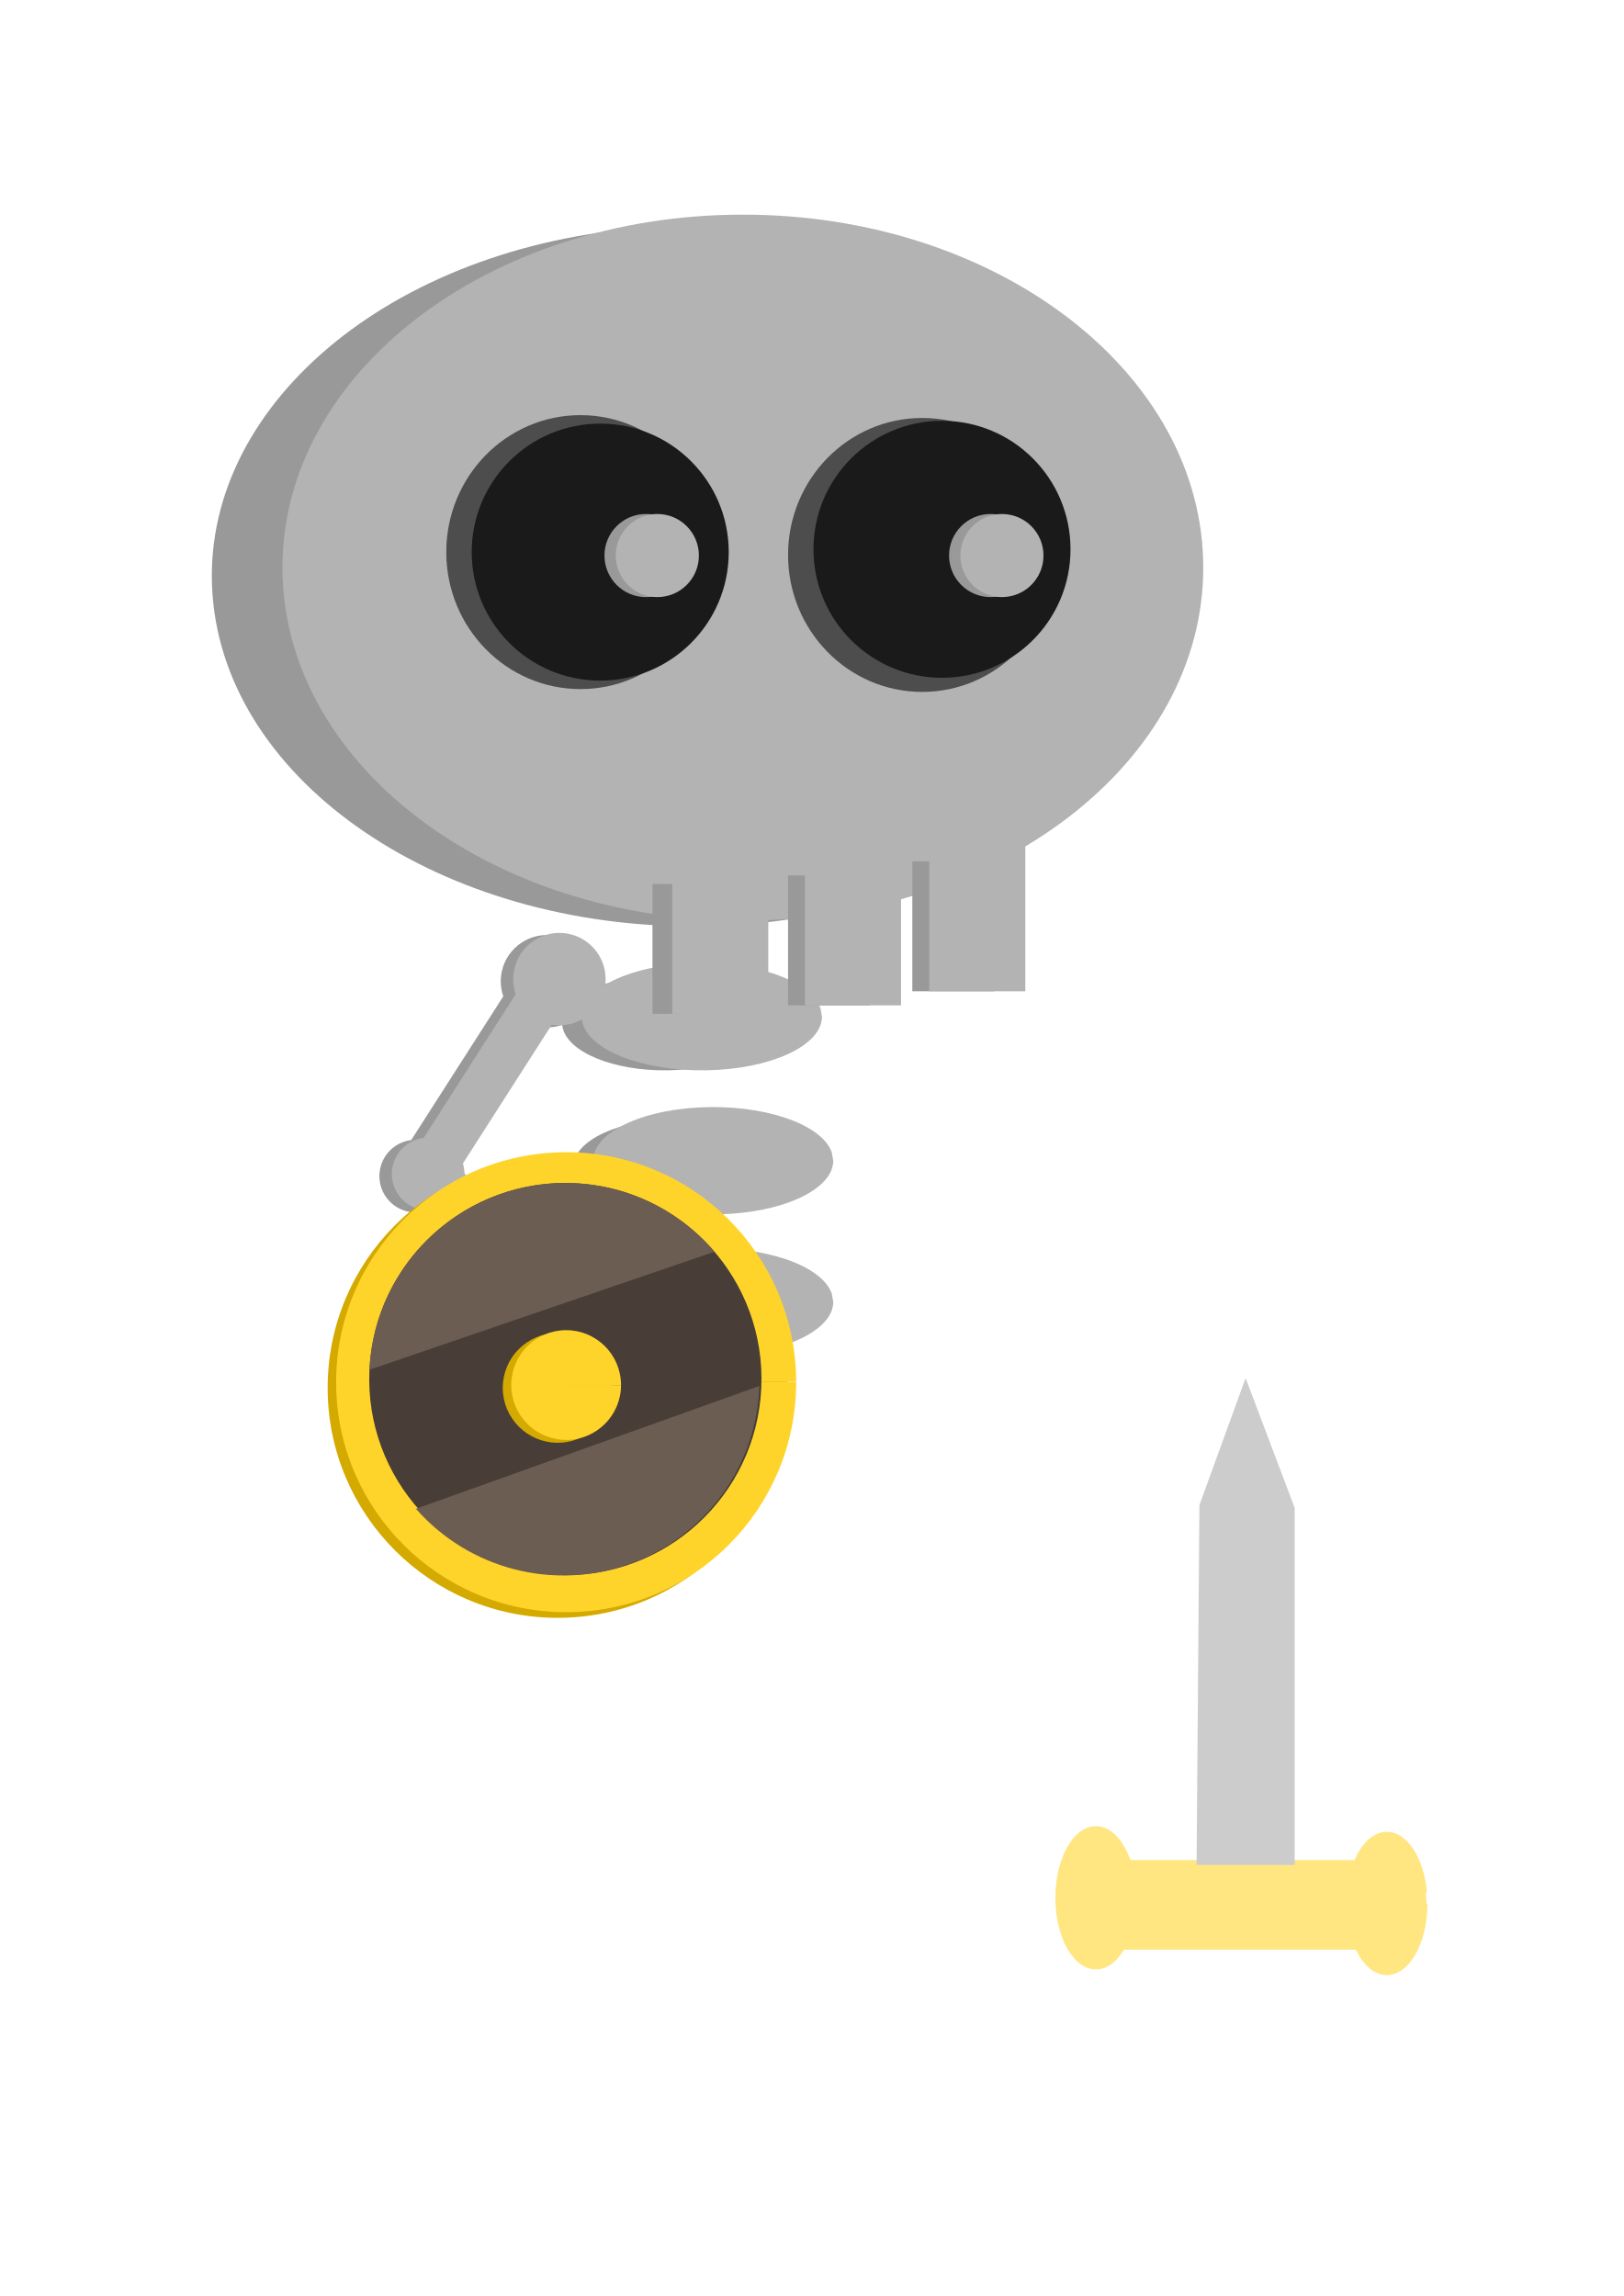
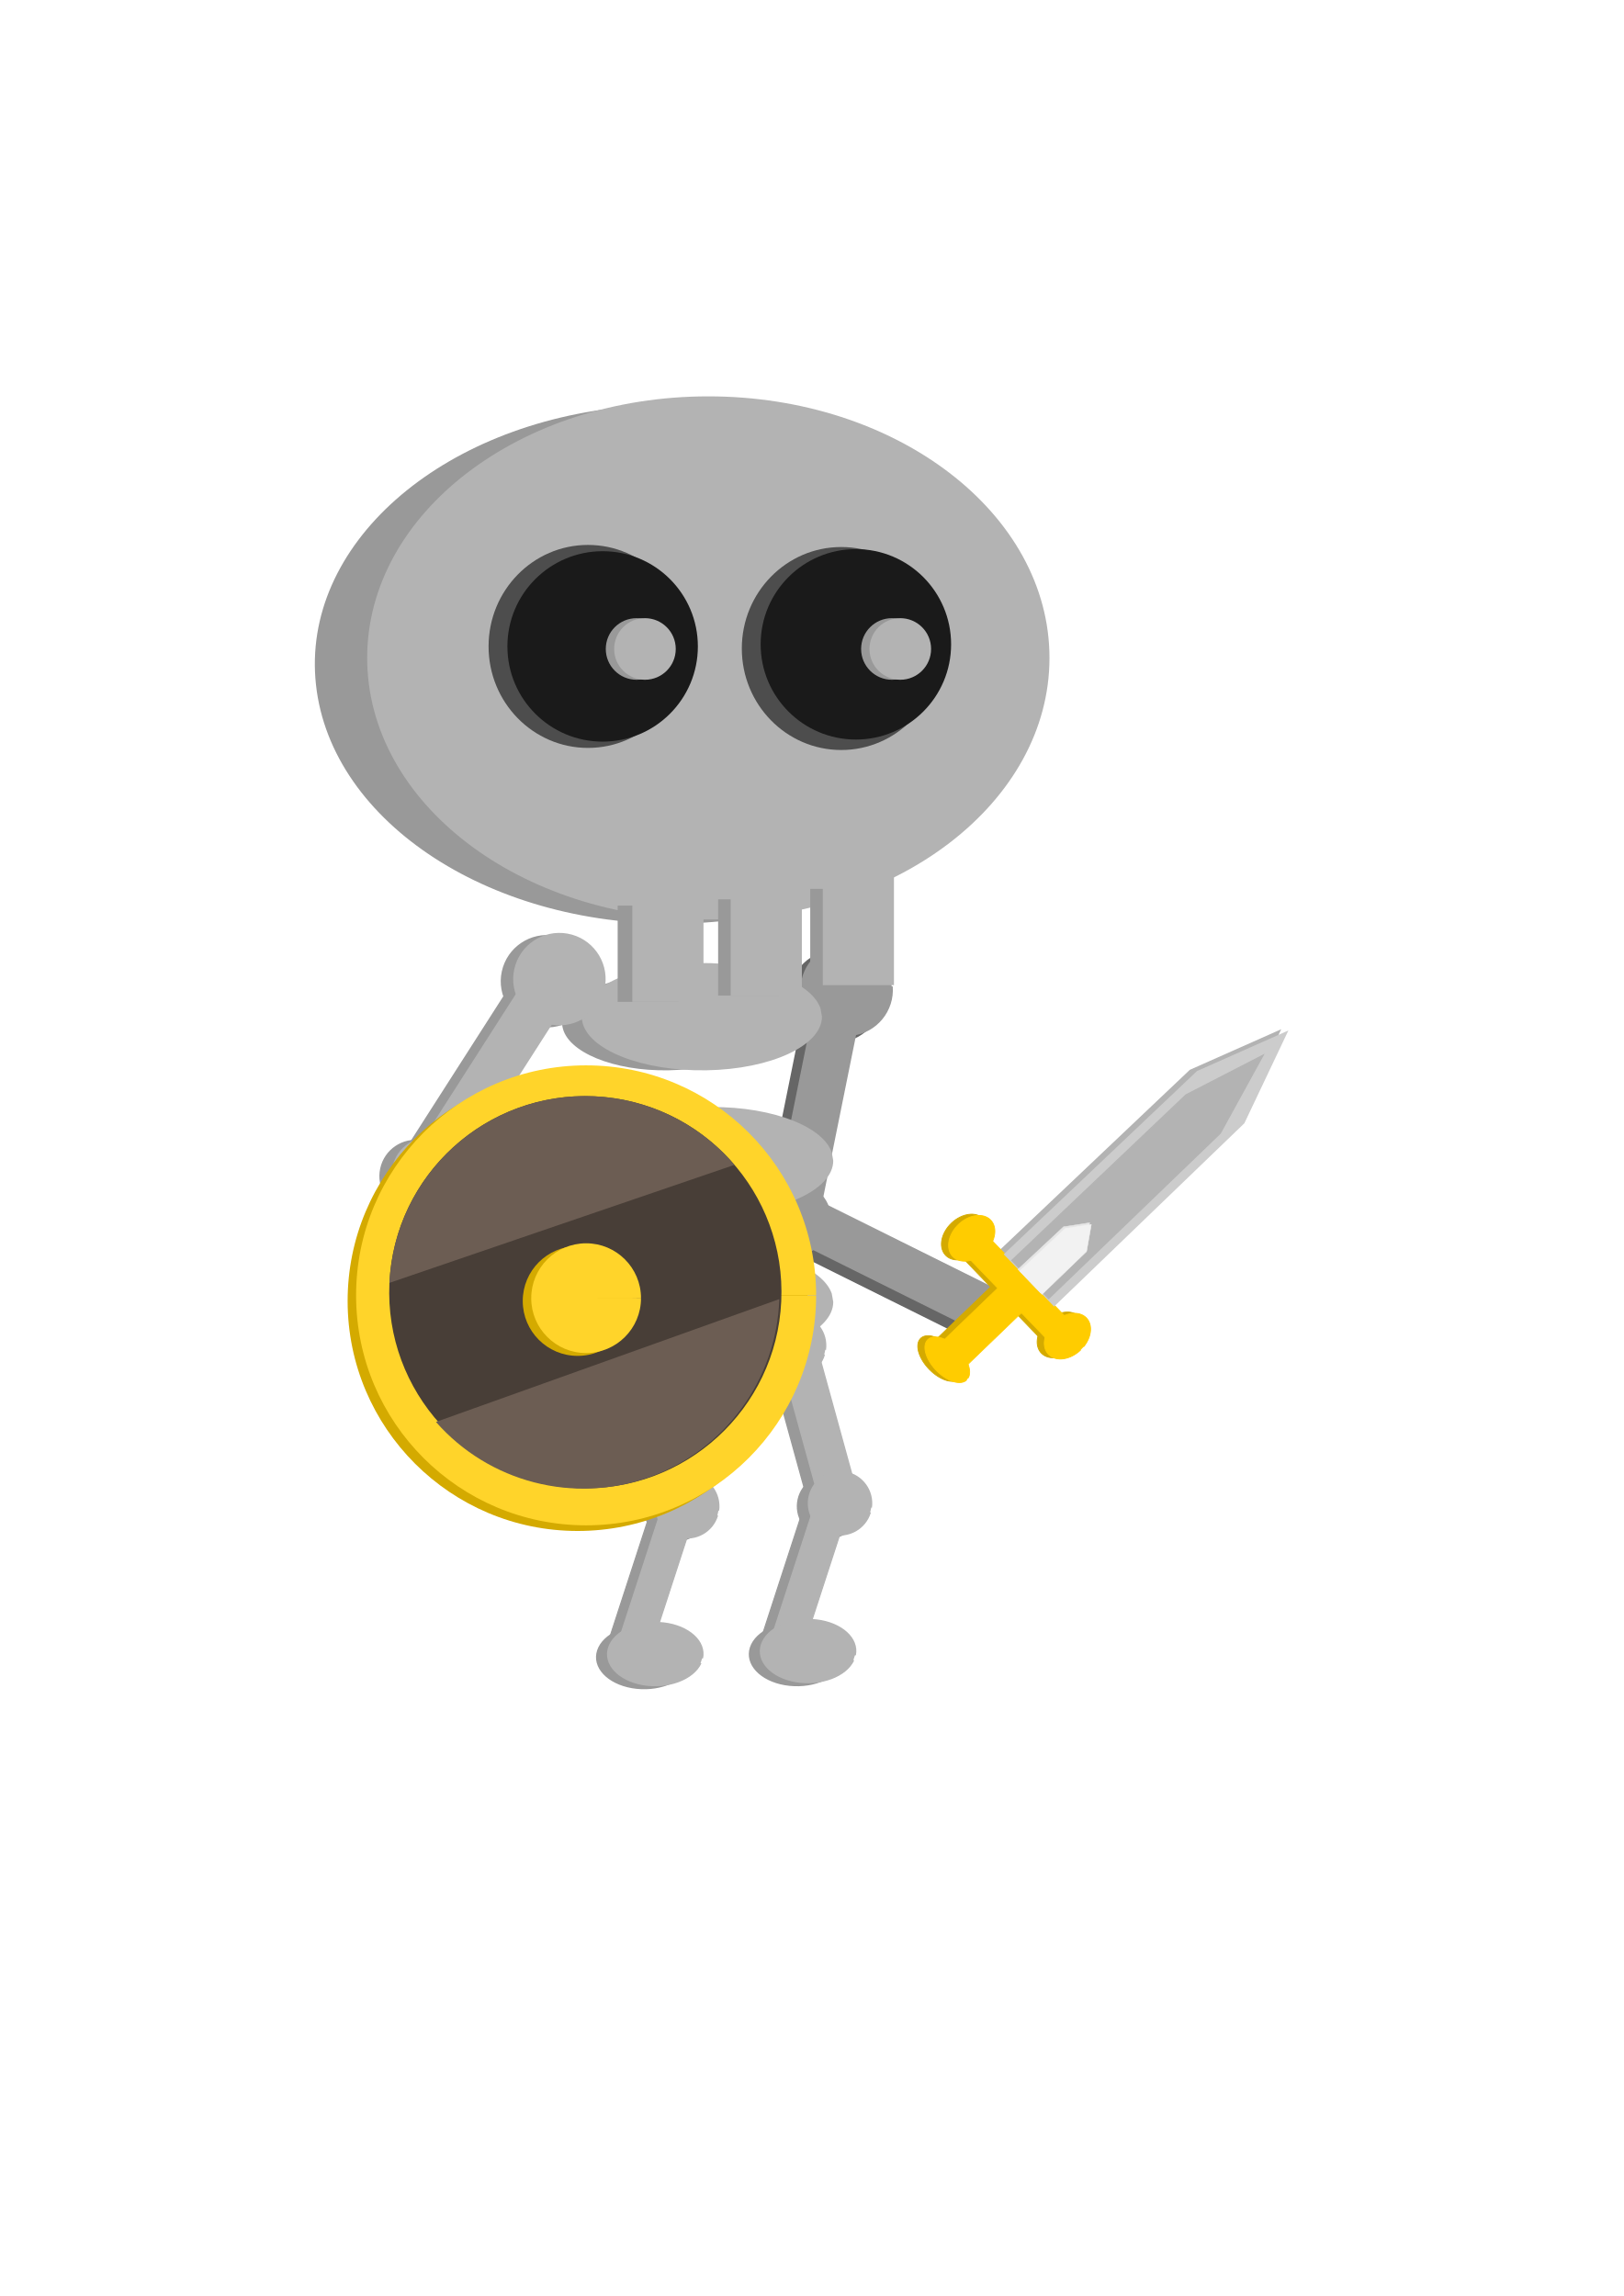
<svg xmlns="http://www.w3.org/2000/svg" width="210mm" height="297mm" viewBox="0 0 210 297" version="1.1" id="svg1">
  <defs id="defs1">
    </defs>
  <g id="layer6" />
-   <g id="layer5" />
+   <g id="layer5">
+     <g id="g15" transform="rotate(-4.370631,-345.8605,568.4528)">
+       <path style="fill:#666666;fill-opacity:1;stroke:#666666;stroke-width:0.27" id="path12" d="m 146.123,164.756 a 5.842,5.842 0 0 1 -5.612,5.838 5.842,5.842 0 0 1 -6.054,-5.377 5.842,5.842 0 0 1 5.134,-6.262 5.842,5.842 0 0 1 6.46,4.883" />
+       <rect style="fill:#666666;fill-opacity:1;stroke:#666666;stroke-width:0.202" id="rect12" width="5.854" height="25.925" x="176.246" y="122.401" transform="rotate(15.80479)" />
+       <path style="fill:#666666;fill-opacity:1;stroke:#666666;stroke-width:0.213" id="path13" d="m 135.923,193.799 a 4.592,4.592 0 0 1 -4.411,4.589 4.592,4.592 0 0 1 -4.759,-4.227 4.592,4.592 0 0 1 4.036,-4.922 4.592,4.592 0 0 1 5.078,3.838" />
+       <rect style="fill:#666666;fill-opacity:1;stroke:#666666;stroke-width:0.202" id="rect13" width="5.854" height="25.925" x="-101.642" y="213.895" transform="rotate(-59.19521)" />
+       <path style="fill:#999999;fill-opacity:1;stroke:#999999;stroke-width:0.27" id="path14" d="m 147.584,164.026 a 5.842,5.842 0 0 1 -5.612,5.838 5.842,5.842 0 0 1 -6.054,-5.377 5.842,5.842 0 0 1 5.134,-6.262 5.842,5.842 0 0 1 6.46,4.883" />
+       <rect style="fill:#999999;fill-opacity:1;stroke:#999999;stroke-width:0.202" id="rect14" width="5.854" height="25.925" x="177.453" y="121.3" transform="rotate(15.80479)" />
+       <path style="fill:#999999;fill-opacity:1;stroke:#999999;stroke-width:0.213" id="path15" d="m 137.384,193.068 a 4.592,4.592 0 0 1 -4.411,4.589 4.592,4.592 0 0 1 -4.759,-4.227 4.592,4.592 0 0 1 4.036,-4.922 4.592,4.592 0 0 1 5.078,3.838" />
+       <rect style="fill:#999999;fill-opacity:1;stroke:#999999;stroke-width:0.202" id="rect15" width="5.854" height="25.925" x="-100.266" y="214.776" transform="rotate(-59.19521)" />
+     </g>
+   </g>
  <g id="layer4">
    <g id="g54" transform="matrix(1.393939,0,0,0.7169811,-27.11069,42.85198)">
      <path style="fill:#999999;stroke-width:0.28" id="path53" d="m 90.598,124.755 a 9.498,8.585 0 0 1 -9.123,8.578 9.498,8.585 0 0 1 -9.843,-7.901 9.498,8.585 0 0 1 8.347,-9.202 9.498,8.585 0 0 1 10.502,7.175" />
      <path style="fill:#b3b3b3;stroke-width:0.228" id="path54" d="m 95.712,123.659 a 11.142,9.681 0 0 1 -10.702,9.673 11.142,9.681 0 0 1 -11.547,-8.91 11.142,9.681 0 0 1 9.791,-10.376 11.142,9.681 0 0 1 12.32,8.091" />
    </g>
    <g id="g57" transform="matrix(1.393939,0,0,0.7169811,-25.64943,61.48298)">
      <path style="fill:#999999;stroke-width:0.28" id="path56" d="m 90.598,124.755 a 9.498,8.585 0 0 1 -9.123,8.578 9.498,8.585 0 0 1 -9.843,-7.901 9.498,8.585 0 0 1 8.347,-9.202 9.498,8.585 0 0 1 10.502,7.175" />
      <path style="fill:#b3b3b3;stroke-width:0.228" id="path57" d="m 95.712,123.659 a 11.142,9.681 0 0 1 -10.702,9.673 11.142,9.681 0 0 1 -11.547,-8.91 11.142,9.681 0 0 1 9.791,-10.376 11.142,9.681 0 0 1 12.32,8.091" />
    </g>
-     <g id="g59" transform="matrix(1.393939,0,0,0.7169811,-25.64943,79.74866)">
-       <path style="fill:#999999;stroke-width:0.28" id="path58" d="m 90.598,124.755 a 9.498,8.585 0 0 1 -9.123,8.578 9.498,8.585 0 0 1 -9.843,-7.901 9.498,8.585 0 0 1 8.347,-9.202 9.498,8.585 0 0 1 10.502,7.175" />
-       <path style="fill:#b3b3b3;stroke-width:0.228" id="path59" d="m 95.712,123.659 a 11.142,9.681 0 0 1 -10.702,9.673 11.142,9.681 0 0 1 -11.547,-8.91 11.142,9.681 0 0 1 9.791,-10.376 11.142,9.681 0 0 1 12.32,8.091" />
+     <g id="g30">
+       <path style="fill:#999999;stroke-width:0.28" id="path58" d="m 100.638,169.195 a 13.24,6.155 0 0 1 -12.717,6.15 13.24,6.155 0 0 1 -13.721,-5.665 13.24,6.155 0 0 1 11.635,-6.597 13.24,6.155 0 0 1 14.639,5.144" />
+       <g id="g23" transform="translate(-84.59841,-23.50673)">
+         <path style="fill:#999999;fill-opacity:1;stroke:#999999;stroke-width:0.189" id="path21" d="m 220.5,141.747 a 4.075,4.075 0 0 1 -3.914,4.072 4.075,4.075 0 0 1 -4.223,-3.751 4.075,4.075 0 0 1 3.581,-4.368 4.075,4.075 0 0 1 4.506,3.406" transform="rotate(16.82888)" />
+         <rect style="fill:#999999;fill-opacity:1;stroke:#999999;stroke-width:0.17" id="rect21" width="4.923" height="21.802" x="105.371" y="235.318" transform="rotate(-15.39254)" />
+         <path style="fill:#999999;fill-opacity:1;stroke:#999999;stroke-width:0.189" id="path22" d="m 232.095,159.56 a 4.075,4.075 0 0 1 -3.914,4.072 4.075,4.075 0 0 1 -4.223,-3.751 4.075,4.075 0 0 1 3.581,-4.368 4.075,4.075 0 0 1 4.506,3.406" transform="rotate(16.82888)" />
+         <rect style="fill:#999999;fill-opacity:1;stroke:#999999;stroke-width:0.147" id="rect22" width="4.272" height="18.919" x="228.253" y="156.366" transform="rotate(18.02549)" />
+         <path style="fill:#999999;fill-opacity:1;stroke:#999999;stroke-width:0.234" id="path23" d="m 264.375,205.682 a 5.975,4.266 0 0 1 -5.739,4.262 5.975,4.266 0 0 1 -6.192,-3.926 5.975,4.266 0 0 1 5.25,-4.572 5.975,4.266 0 0 1 6.606,3.565" transform="matrix(0.9805162,0.1964379,-0.4153925,0.9096423,0,0)" />
+         <path style="fill:#b3b3b3;fill-opacity:1;stroke:#b3b3b3;stroke-width:0.189" id="path18" d="m 221.748,140.965 a 4.075,4.075 0 0 1 -3.914,4.072 4.075,4.075 0 0 1 -4.223,-3.751 4.075,4.075 0 0 1 3.581,-4.368 4.075,4.075 0 0 1 4.506,3.406" transform="rotate(16.82888)" />
+         <rect style="fill:#b3b3b3;fill-opacity:1;stroke:#b3b3b3;stroke-width:0.17" id="rect18" width="4.923" height="21.802" x="106.843" y="235.321" transform="rotate(-15.39254)" />
+         <path style="fill:#b3b3b3;fill-opacity:1;stroke:#b3b3b3;stroke-width:0.189" id="path19" d="m 233.343,158.778 a 4.075,4.075 0 0 1 -3.914,4.072 4.075,4.075 0 0 1 -4.223,-3.751 4.075,4.075 0 0 1 3.581,-4.368 4.075,4.075 0 0 1 4.506,3.406" transform="rotate(16.82888)" />
+         <rect style="fill:#b3b3b3;fill-opacity:1;stroke:#b3b3b3;stroke-width:0.147" id="rect19" width="4.272" height="18.919" x="229.484" y="155.558" transform="rotate(18.02549)" />
+         <path style="fill:#b3b3b3;fill-opacity:1;stroke:#b3b3b3;stroke-width:0.234" id="path20" d="m 265.537,205.005 a 5.975,4.266 0 0 1 -5.739,4.262 5.975,4.266 0 0 1 -6.192,-3.926 5.975,4.266 0 0 1 5.25,-4.572 5.975,4.266 0 0 1 6.606,3.565" transform="matrix(0.9805163,0.1964379,-0.4153925,0.9096423,0,0)" />
+       </g>
+       <g id="g29" transform="translate(-64.83726,-23.89421)">
+         <path style="fill:#999999;fill-opacity:1;stroke:#999999;stroke-width:0.189" id="path24" d="m 220.5,141.747 a 4.075,4.075 0 0 1 -3.914,4.072 4.075,4.075 0 0 1 -4.223,-3.751 4.075,4.075 0 0 1 3.581,-4.368 4.075,4.075 0 0 1 4.506,3.406" transform="rotate(16.82888)" />
+         <rect style="fill:#999999;fill-opacity:1;stroke:#999999;stroke-width:0.17" id="rect24" width="4.923" height="21.802" x="105.371" y="235.318" transform="rotate(-15.39254)" />
+         <path style="fill:#999999;fill-opacity:1;stroke:#999999;stroke-width:0.189" id="path25" d="m 232.095,159.56 a 4.075,4.075 0 0 1 -3.914,4.072 4.075,4.075 0 0 1 -4.223,-3.751 4.075,4.075 0 0 1 3.581,-4.368 4.075,4.075 0 0 1 4.506,3.406" transform="rotate(16.82888)" />
+         <rect style="fill:#999999;fill-opacity:1;stroke:#999999;stroke-width:0.147" id="rect25" width="4.272" height="18.919" x="228.253" y="156.366" transform="rotate(18.02549)" />
+         <path style="fill:#999999;fill-opacity:1;stroke:#999999;stroke-width:0.234" id="path26" d="m 264.375,205.682 a 5.975,4.266 0 0 1 -5.739,4.262 5.975,4.266 0 0 1 -6.192,-3.926 5.975,4.266 0 0 1 5.25,-4.572 5.975,4.266 0 0 1 6.606,3.565" transform="matrix(0.9805162,0.1964379,-0.4153925,0.9096423,0,0)" />
+         <path style="fill:#b3b3b3;fill-opacity:1;stroke:#b3b3b3;stroke-width:0.189" id="path27" d="m 221.748,140.965 a 4.075,4.075 0 0 1 -3.914,4.072 4.075,4.075 0 0 1 -4.223,-3.751 4.075,4.075 0 0 1 3.581,-4.368 4.075,4.075 0 0 1 4.506,3.406" transform="rotate(16.82888)" />
+         <rect style="fill:#b3b3b3;fill-opacity:1;stroke:#b3b3b3;stroke-width:0.17" id="rect27" width="4.923" height="21.802" x="106.843" y="235.321" transform="rotate(-15.39254)" />
+         <path style="fill:#b3b3b3;fill-opacity:1;stroke:#b3b3b3;stroke-width:0.189" id="path28" d="m 233.343,158.778 a 4.075,4.075 0 0 1 -3.914,4.072 4.075,4.075 0 0 1 -4.223,-3.751 4.075,4.075 0 0 1 3.581,-4.368 4.075,4.075 0 0 1 4.506,3.406" transform="rotate(16.82888)" />
+         <rect style="fill:#b3b3b3;fill-opacity:1;stroke:#b3b3b3;stroke-width:0.147" id="rect28" width="4.272" height="18.919" x="229.484" y="155.558" transform="rotate(18.02549)" />
+         <path style="fill:#b3b3b3;fill-opacity:1;stroke:#b3b3b3;stroke-width:0.234" id="path29" d="m 265.537,205.005 a 5.975,4.266 0 0 1 -5.739,4.262 5.975,4.266 0 0 1 -6.192,-3.926 5.975,4.266 0 0 1 5.25,-4.572 5.975,4.266 0 0 1 6.606,3.565" transform="matrix(0.9805163,0.1964379,-0.4153925,0.9096423,0,0)" />
+       </g>
+       <path style="fill:#b3b3b3;stroke-width:0.228" id="path59" d="m 107.768,168.41 a 15.531,6.941 0 0 1 -14.919,6.936 15.531,6.941 0 0 1 -16.096,-6.388 15.531,6.941 0 0 1 13.648,-7.44 15.531,6.941 0 0 1 17.173,5.801" />
    </g>
  </g>
  <g id="layer3">
    <g id="g74" transform="rotate(16.82888,233.3728,-89.21237)">
      <path style="fill:#999999;fill-opacity:1;stroke:#999999;stroke-width:0.27" id="path73" d="m 146.123,164.756 a 5.842,5.842 0 0 1 -5.612,5.838 5.842,5.842 0 0 1 -6.054,-5.377 5.842,5.842 0 0 1 5.134,-6.262 5.842,5.842 0 0 1 6.46,4.883" />
      <rect style="fill:#999999;fill-opacity:1;stroke:#999999;stroke-width:0.202" id="rect73" width="5.854" height="25.925" x="176.246" y="122.401" transform="rotate(15.80479)" />
      <path style="fill:#999999;fill-opacity:1;stroke:#999999;stroke-width:0.213" id="path74" d="m 135.923,193.799 a 4.592,4.592 0 0 1 -4.411,4.589 4.592,4.592 0 0 1 -4.759,-4.227 4.592,4.592 0 0 1 4.036,-4.922 4.592,4.592 0 0 1 5.078,3.838" />
      <rect style="fill:#999999;fill-opacity:1;stroke:#999999;stroke-width:0.202" id="rect74" width="5.854" height="25.925" x="-101.642" y="213.895" transform="rotate(-59.19521)" />
      <path style="fill:#b3b3b3;fill-opacity:1;stroke:#b3b3b3;stroke-width:0.27" id="path71" d="m 147.584,164.026 a 5.842,5.842 0 0 1 -5.612,5.838 5.842,5.842 0 0 1 -6.054,-5.377 5.842,5.842 0 0 1 5.134,-6.262 5.842,5.842 0 0 1 6.46,4.883" />
      <rect style="fill:#b3b3b3;fill-opacity:1;stroke:#b3b3b3;stroke-width:0.202" id="rect71" width="5.854" height="25.925" x="177.453" y="121.3" transform="rotate(15.80479)" />
      <path style="fill:#b3b3b3;fill-opacity:1;stroke:#b3b3b3;stroke-width:0.213" id="path72" d="m 137.384,193.068 a 4.592,4.592 0 0 1 -4.411,4.589 4.592,4.592 0 0 1 -4.759,-4.227 4.592,4.592 0 0 1 4.036,-4.922 4.592,4.592 0 0 1 5.078,3.838" />
      <rect style="fill:#b3b3b3;fill-opacity:1;stroke:#b3b3b3;stroke-width:0.202" id="rect72" width="5.854" height="25.925" x="-100.266" y="214.776" transform="rotate(-59.19521)" />
    </g>
-     <rect style="fill:#ffe680;fill-opacity:1;stroke:#ffe680;stroke-width:0.24" id="rect75" width="39.113" height="11.349" x="142.095" y="240.73" ry="0" />
-     <path style="fill:#ffe680;fill-opacity:1;stroke:#ffe680;stroke-width:0.265" id="path76" d="m 146.856,245.491 a 5.114,9.133 0 0 1 -4.913,9.126 5.114,9.133 0 0 1 -5.3,-8.406 5.114,9.133 0 0 1 4.494,-9.789 5.114,9.133 0 0 1 5.655,7.633" />
-     <path style="fill:#ffe680;fill-opacity:1;stroke:#ffe680;stroke-width:0.265" id="path77" d="m 184.483,246.221 a 5.114,9.133 0 0 1 -4.913,9.126 5.114,9.133 0 0 1 -5.3,-8.406 5.114,9.133 0 0 1 4.494,-9.789 5.114,9.133 0 0 1 5.655,7.633" />
-     <path id="rect225" style="fill:#cccccc;stroke:#cccccc;stroke-width:0.265" d="m 155.258,194.712 5.845,-16.074 6.21,16.439 v 46.03 h -12.421 z" />
+     <g id="g11" transform="matrix(0.5133295,0.5328778,-0.5328778,0.5133295,178.6348,-43.96277)">
+       <rect style="fill:#d4aa00;fill-opacity:1;stroke:#d4aa00;stroke-width:0.119" id="rect75-1" width="21.516" height="5.077" x="149.23" y="241.419" ry="0" />
+       <path style="fill:#d4aa00;fill-opacity:1;stroke:#d4aa00;stroke-width:0.152" id="path77-1" d="m 175.296,243.529 a 3.344,4.595 0 0 1 -3.212,4.591 3.344,4.595 0 0 1 -3.466,-4.229 3.344,4.595 0 0 1 2.939,-4.925 3.344,4.595 0 0 1 3.698,3.84" />
+       <path id="rect225-6" style="fill:#b3b3b3;stroke:#b3b3b3;stroke-width:0.265" d="m 154.417,195.096 5.845,-16.074 6.21,16.439 v 46.03 h -12.421 z" />
+       <path style="fill:#d4aa00;fill-opacity:1;stroke:#d4aa00;stroke-width:0.152" id="path5-8" d="m 151.368,243.711 a 3.344,4.595 0 0 1 -3.212,4.591 3.344,4.595 0 0 1 -3.466,-4.229 3.344,4.595 0 0 1 2.939,-4.925 3.344,4.595 0 0 1 3.698,3.84" />
+       <rect style="fill:#d4aa00;fill-opacity:1;stroke:#d4aa00;stroke-width:0.108" id="rect9-8" width="6.002" height="14.952" x="157.444" y="246.345" ry="0" />
+       <path style="fill:#d4aa00;fill-opacity:1;stroke:#d4aa00;stroke-width:0.14" id="path9-2" d="m 165.256,261.52 a 4.903,2.682 0 0 1 -4.709,2.68 4.903,2.682 0 0 1 -5.081,-2.469 4.903,2.682 0 0 1 4.308,-2.875 4.903,2.682 0 0 1 5.421,2.242" />
+       <rect style="fill:#ffcc00;fill-opacity:1;stroke:#ffcc00;stroke-width:0.119" id="rect75" width="21.516" height="5.077" x="150.254" y="240.669" ry="0" />
+       <path style="fill:#ffcc00;fill-opacity:1;stroke:#ffcc00;stroke-width:0.152" id="path77" d="m 176.32,242.779 a 3.344,4.595 0 0 1 -3.212,4.591 3.344,4.595 0 0 1 -3.466,-4.229 3.344,4.595 0 0 1 2.939,-4.925 3.344,4.595 0 0 1 3.698,3.84" />
+       <path id="rect225" style="fill:#cccccc;stroke:#cccccc;stroke-width:0.265" d="m 155.441,194.347 5.845,-16.074 6.21,16.439 v 46.03 h -12.421 z" />
+       <path id="path4" style="fill:#b3b3b3;stroke:#b3b3b3;stroke-width:0.217" d="m 156.972,198.601 4.358,-14.546 4.631,14.877 V 240.587 h -9.262 z" />
+       <path style="fill:#ffcc00;fill-opacity:1;stroke:#ffcc00;stroke-width:0.152" id="path5" d="m 152.392,242.962 a 3.344,4.595 0 0 1 -3.212,4.591 3.344,4.595 0 0 1 -3.466,-4.229 3.344,4.595 0 0 1 2.939,-4.925 3.344,4.595 0 0 1 3.698,3.84" />
+       <rect style="fill:#ffcc00;fill-opacity:1;stroke:#ffcc00;stroke-width:0.108" id="rect9" width="6.002" height="14.952" x="158.468" y="245.595" ry="0" />
+       <path style="fill:#ffcc00;fill-opacity:1;stroke:#ffcc00;stroke-width:0.14" id="path9" d="m 166.28,260.771 a 4.903,2.682 0 0 1 -4.709,2.68 4.903,2.682 0 0 1 -5.081,-2.469 4.903,2.682 0 0 1 4.308,-2.875 4.903,2.682 0 0 1 5.421,2.242" />
+       <path id="path10" style="fill:#e6e6e6;stroke:#e6e6e6;stroke-width:0.086" d="m 158.733,230.011 2.654,-3.773 2.82,3.859 v 10.805 h -5.64 z" />
+       <path id="path11" style="fill:#f2f2f2;stroke:#f2f2f2;stroke-width:0.086" d="m 159.157,230.011 2.654,-3.773 2.82,3.859 v 10.805 h -5.64 z" />
+     </g>
  </g>
  <g id="layer1">
-     <g id="g66" transform="translate(13.51661,-24.84133)">
+     <g id="g66" transform="translate(16.09976,-36.07806)">
      <path style="fill:#d4aa00;fill-opacity:1;stroke-width:0.175" id="path66" d="m 88.358,204.369 a 29.749,29.749 0 0 1 -29.737,29.749 29.749,29.749 0 0 1 -29.761,-29.726 29.749,29.749 0 0 1 29.714,-29.773 29.749,29.749 0 0 1 29.784,29.702 l -29.749,0.047 z" />
      <path style="fill:#ffd42a;fill-opacity:1;stroke-width:0.175" id="path60" d="m 89.454,203.638 a 29.749,29.749 0 0 1 -29.737,29.749 29.749,29.749 0 0 1 -29.761,-29.726 29.749,29.749 0 0 1 29.714,-29.773 29.749,29.749 0 0 1 29.784,29.702 l -29.749,0.047 z" />
      <path style="fill:#483e37;fill-opacity:1;stroke-width:0.149" id="path63" d="m -37.091,-201.525 a 25.365,25.365 0 0 1 -26.187,24.5 25.365,25.365 0 0 1 -24.516,-26.173 25.365,25.365 0 0 1 26.159,-24.531 25.365,25.365 0 0 1 24.546,26.145" transform="rotate(-179.1983)" />
      <path style="fill:#6c5d53;fill-opacity:1;stroke-width:0.149" id="path61" d="m 84.691,204.124 a 25.365,25.365 0 0 1 -16.806,23.032 25.365,25.365 0 0 1 -27.602,-7.143" />
      <path style="fill:#6c5d53;fill-opacity:1;stroke-width:0.149" id="path62" d="m -37.091,-201.525 a 25.365,25.365 0 0 1 -16.806,23.032 25.365,25.365 0 0 1 -27.602,-7.143" transform="rotate(-179.1983)" />
      <path style="fill:#d4aa00;fill-opacity:1;stroke-width:0.042" id="path65" d="m 65.708,204.369 a 7.1,7.1 0 0 1 -7.097,7.1 7.1,7.1 0 0 1 -7.102,-7.094 7.1,7.1 0 0 1 7.091,-7.105 7.1,7.1 0 0 1 7.108,7.088 l -7.1,0.011 z" />
      <path style="fill:#ffd42a;fill-opacity:1;stroke-width:0.042" id="path64" d="m 66.804,204.004 a 7.1,7.1 0 0 1 -7.097,7.1 7.1,7.1 0 0 1 -7.102,-7.094 7.1,7.1 0 0 1 7.091,-7.105 7.1,7.1 0 0 1 7.108,7.088 l -7.1,0.011 z" />
    </g>
  </g>
  <g id="layer2">
-     <g id="g71">
+     <g id="g71" transform="matrix(0.7409722,0,0,0.7409722,20.42054,30.69834)">
      <g id="g70">
        <path style="fill:#999999;stroke-width:0.265" id="path8" d="M 151.97,74.524 A 62.286,45.299 0 0 1 92.142,119.788 62.286,45.299 0 0 1 27.592,78.096 62.286,45.299 0 0 1 82.327,29.542 62.286,45.299 0 0 1 151.196,67.403" />
        <ellipse style="fill:#b3b3b3;fill-opacity:1;stroke-width:0.31" id="path1" cx="96.077" cy="73.428" rx="59.546" ry="45.664" />
        <ellipse style="fill:#4d4d4d;stroke-width:0.308" id="path2" cx="75.072" cy="71.419" rx="17.352" ry="17.718" />
        <ellipse style="fill:#4d4d4d;stroke-width:0.308" id="ellipse2" cx="119.275" cy="71.784" rx="17.352" ry="17.718" />
        <ellipse style="fill:#1a1a1a;stroke-width:0.325" id="path3" ry="16.622" rx="16.622" cy="71.419" cx="77.629" />
        <ellipse style="fill:#1a1a1a;stroke-width:0.325" id="ellipse3" ry="16.622" rx="16.622" cy="71.054" cx="121.832" />
        <circle style="fill:#999999;fill-opacity:1;stroke-width:0.032" id="circle68" cx="128.122" cy="71.863" r="5.376" />
        <circle style="fill:#999999;fill-opacity:1;stroke-width:0.032" id="circle69" cx="83.553" cy="71.863" r="5.376" />
+         <circle style="fill:#b3b3b3;fill-opacity:1;stroke-width:0.032" id="ellipse67" cx="85.015" cy="71.863" r="5.376" />
+         <circle style="fill:#b3b3b3;fill-opacity:1;stroke-width:0.032" id="circle67" cx="129.583" cy="71.863" r="5.376" />
      </g>
-       <g id="g69">
+       <g id="g69" transform="translate(-4.133052,2.324842)">
        <rect style="fill:#999999;stroke-width:0.265" id="rect6" width="10.594" height="16.804" x="84.387" y="114.343" />
        <rect style="fill:#999999;stroke-width:0.265" id="rect7" width="10.594" height="16.804" x="101.922" y="113.247" />
        <rect style="fill:#999999;stroke-width:0.265" id="rect8" width="10.594" height="16.804" x="117.996" y="111.421" />
        <rect style="fill:#b3b3b3;stroke-width:0.265" id="rect3" width="12.421" height="18.996" x="104.114" y="111.055" ry="0" />
        <rect style="fill:#b3b3b3;stroke-width:0.265" id="rect4" width="12.421" height="18.996" x="86.945" y="112.151" ry="0" />
        <rect style="fill:#b3b3b3;stroke-width:0.265" id="rect5" width="12.421" height="18.996" x="120.188" y="109.229" ry="0" />
-         <circle style="fill:#b3b3b3;fill-opacity:1;stroke-width:0.032" id="ellipse67" cx="85.015" cy="71.863" r="5.376" />
-         <circle style="fill:#b3b3b3;fill-opacity:1;stroke-width:0.032" id="circle67" cx="129.583" cy="71.863" r="5.376" />
      </g>
    </g>
  </g>
</svg>
